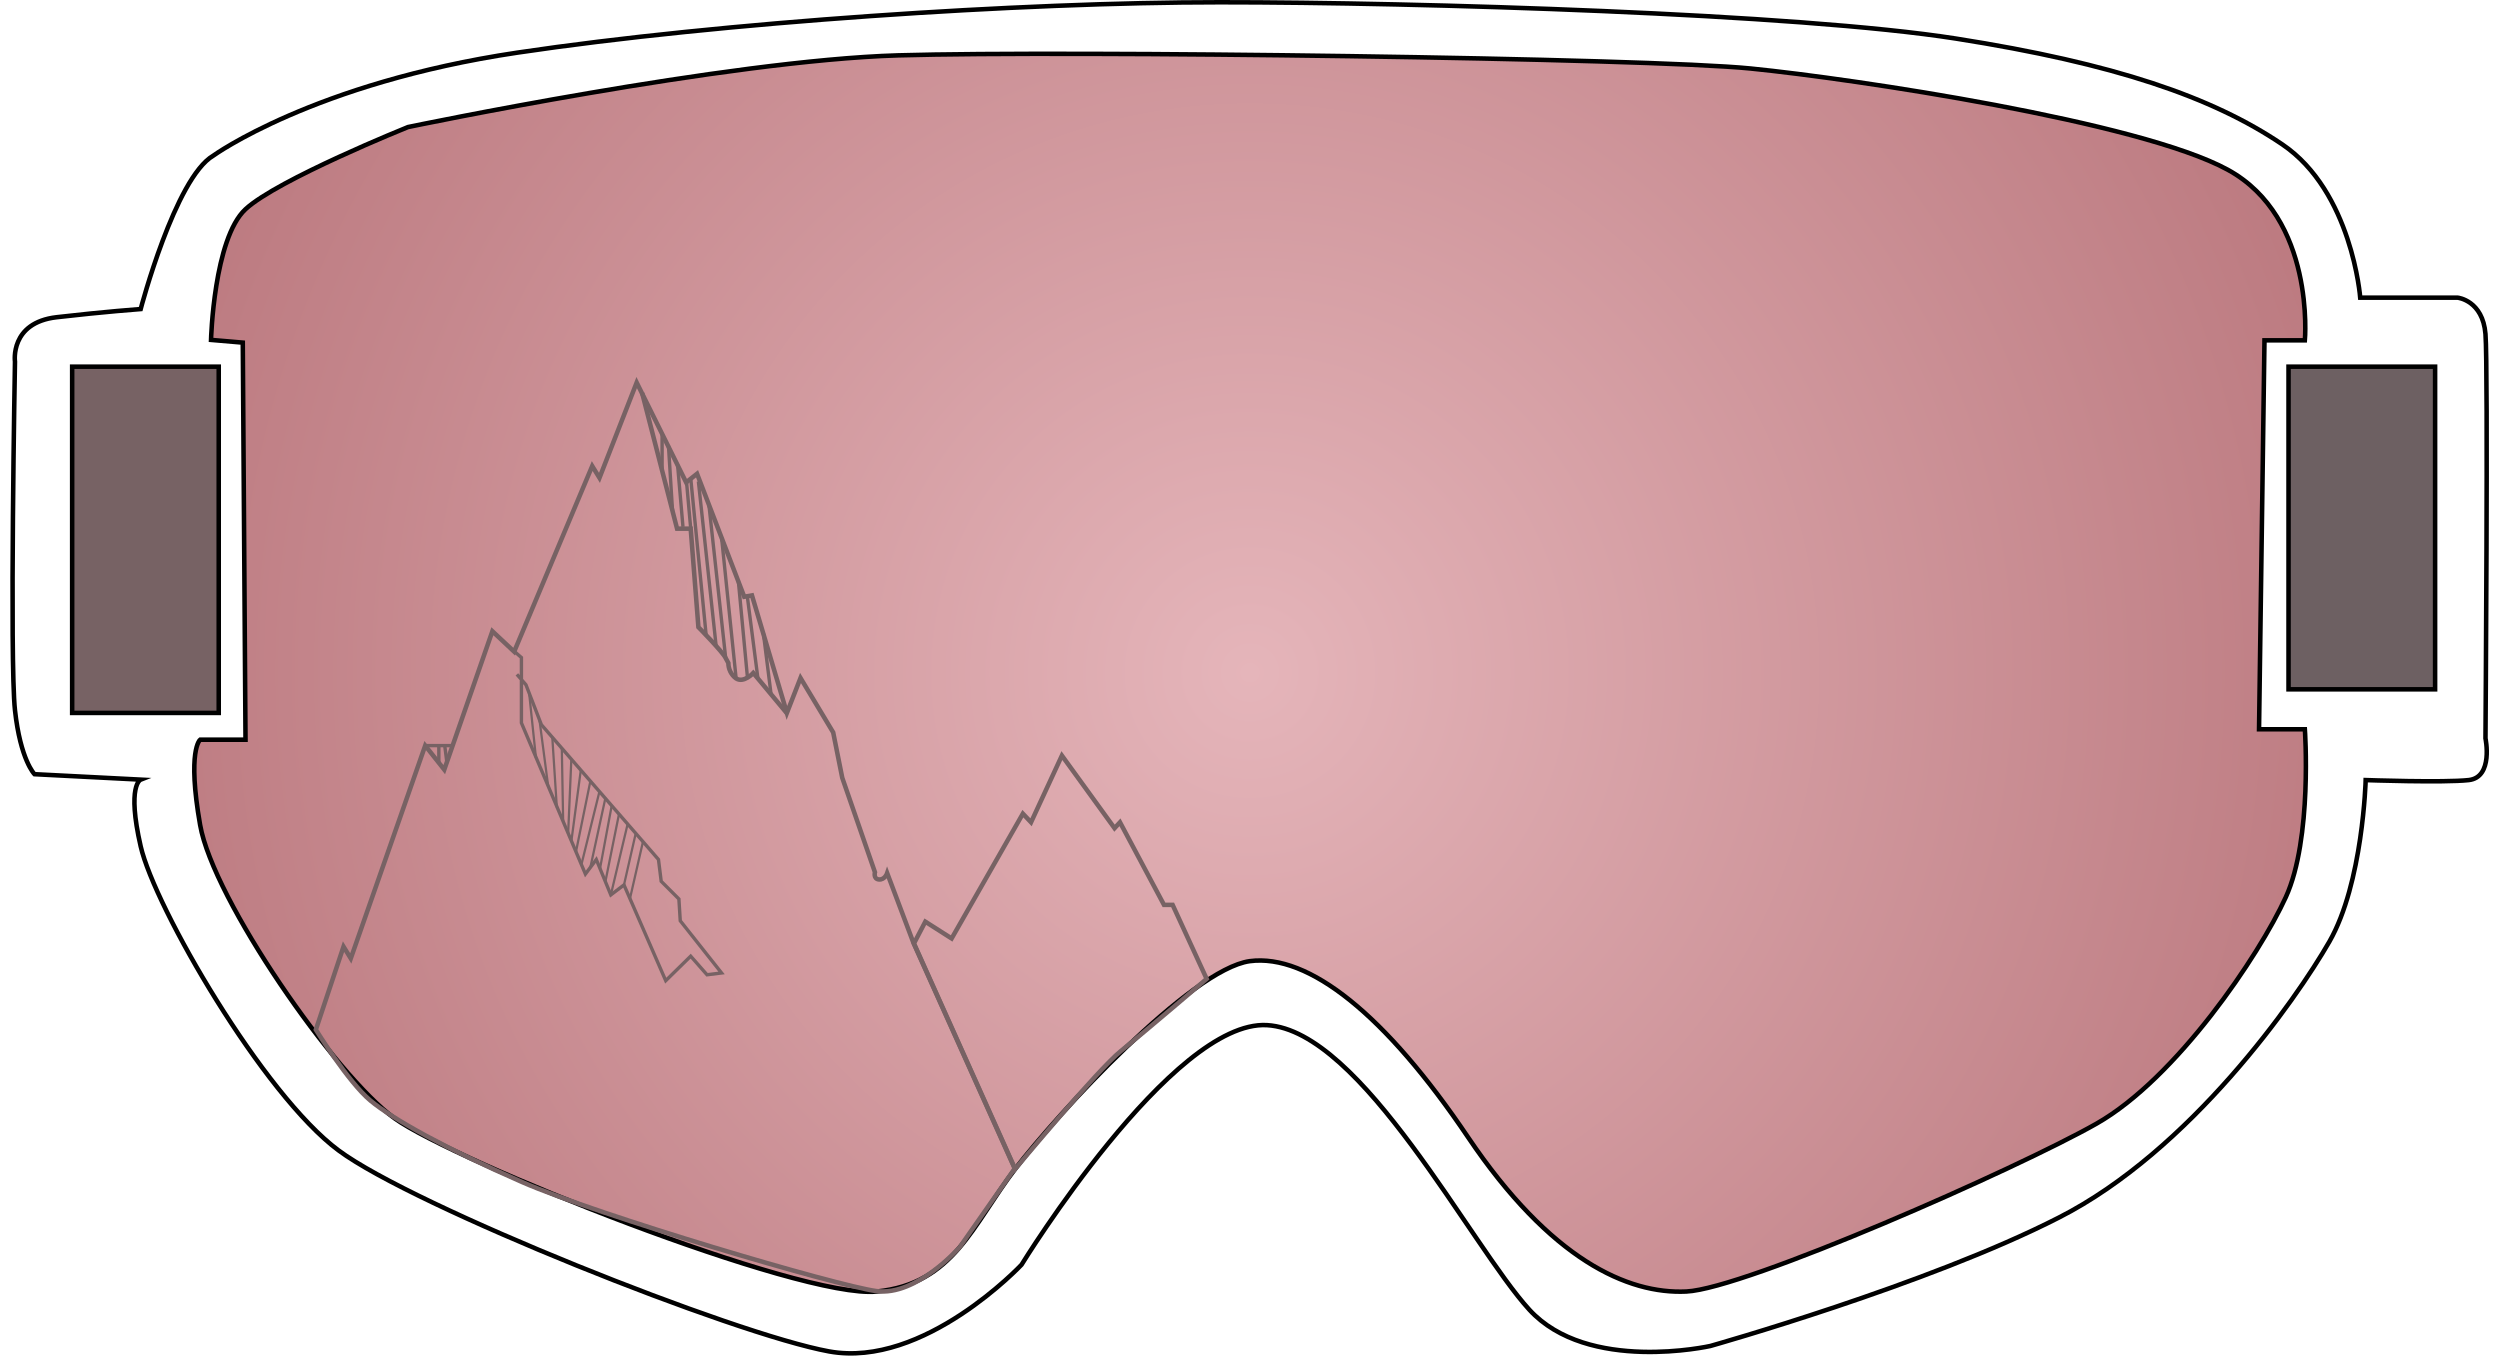
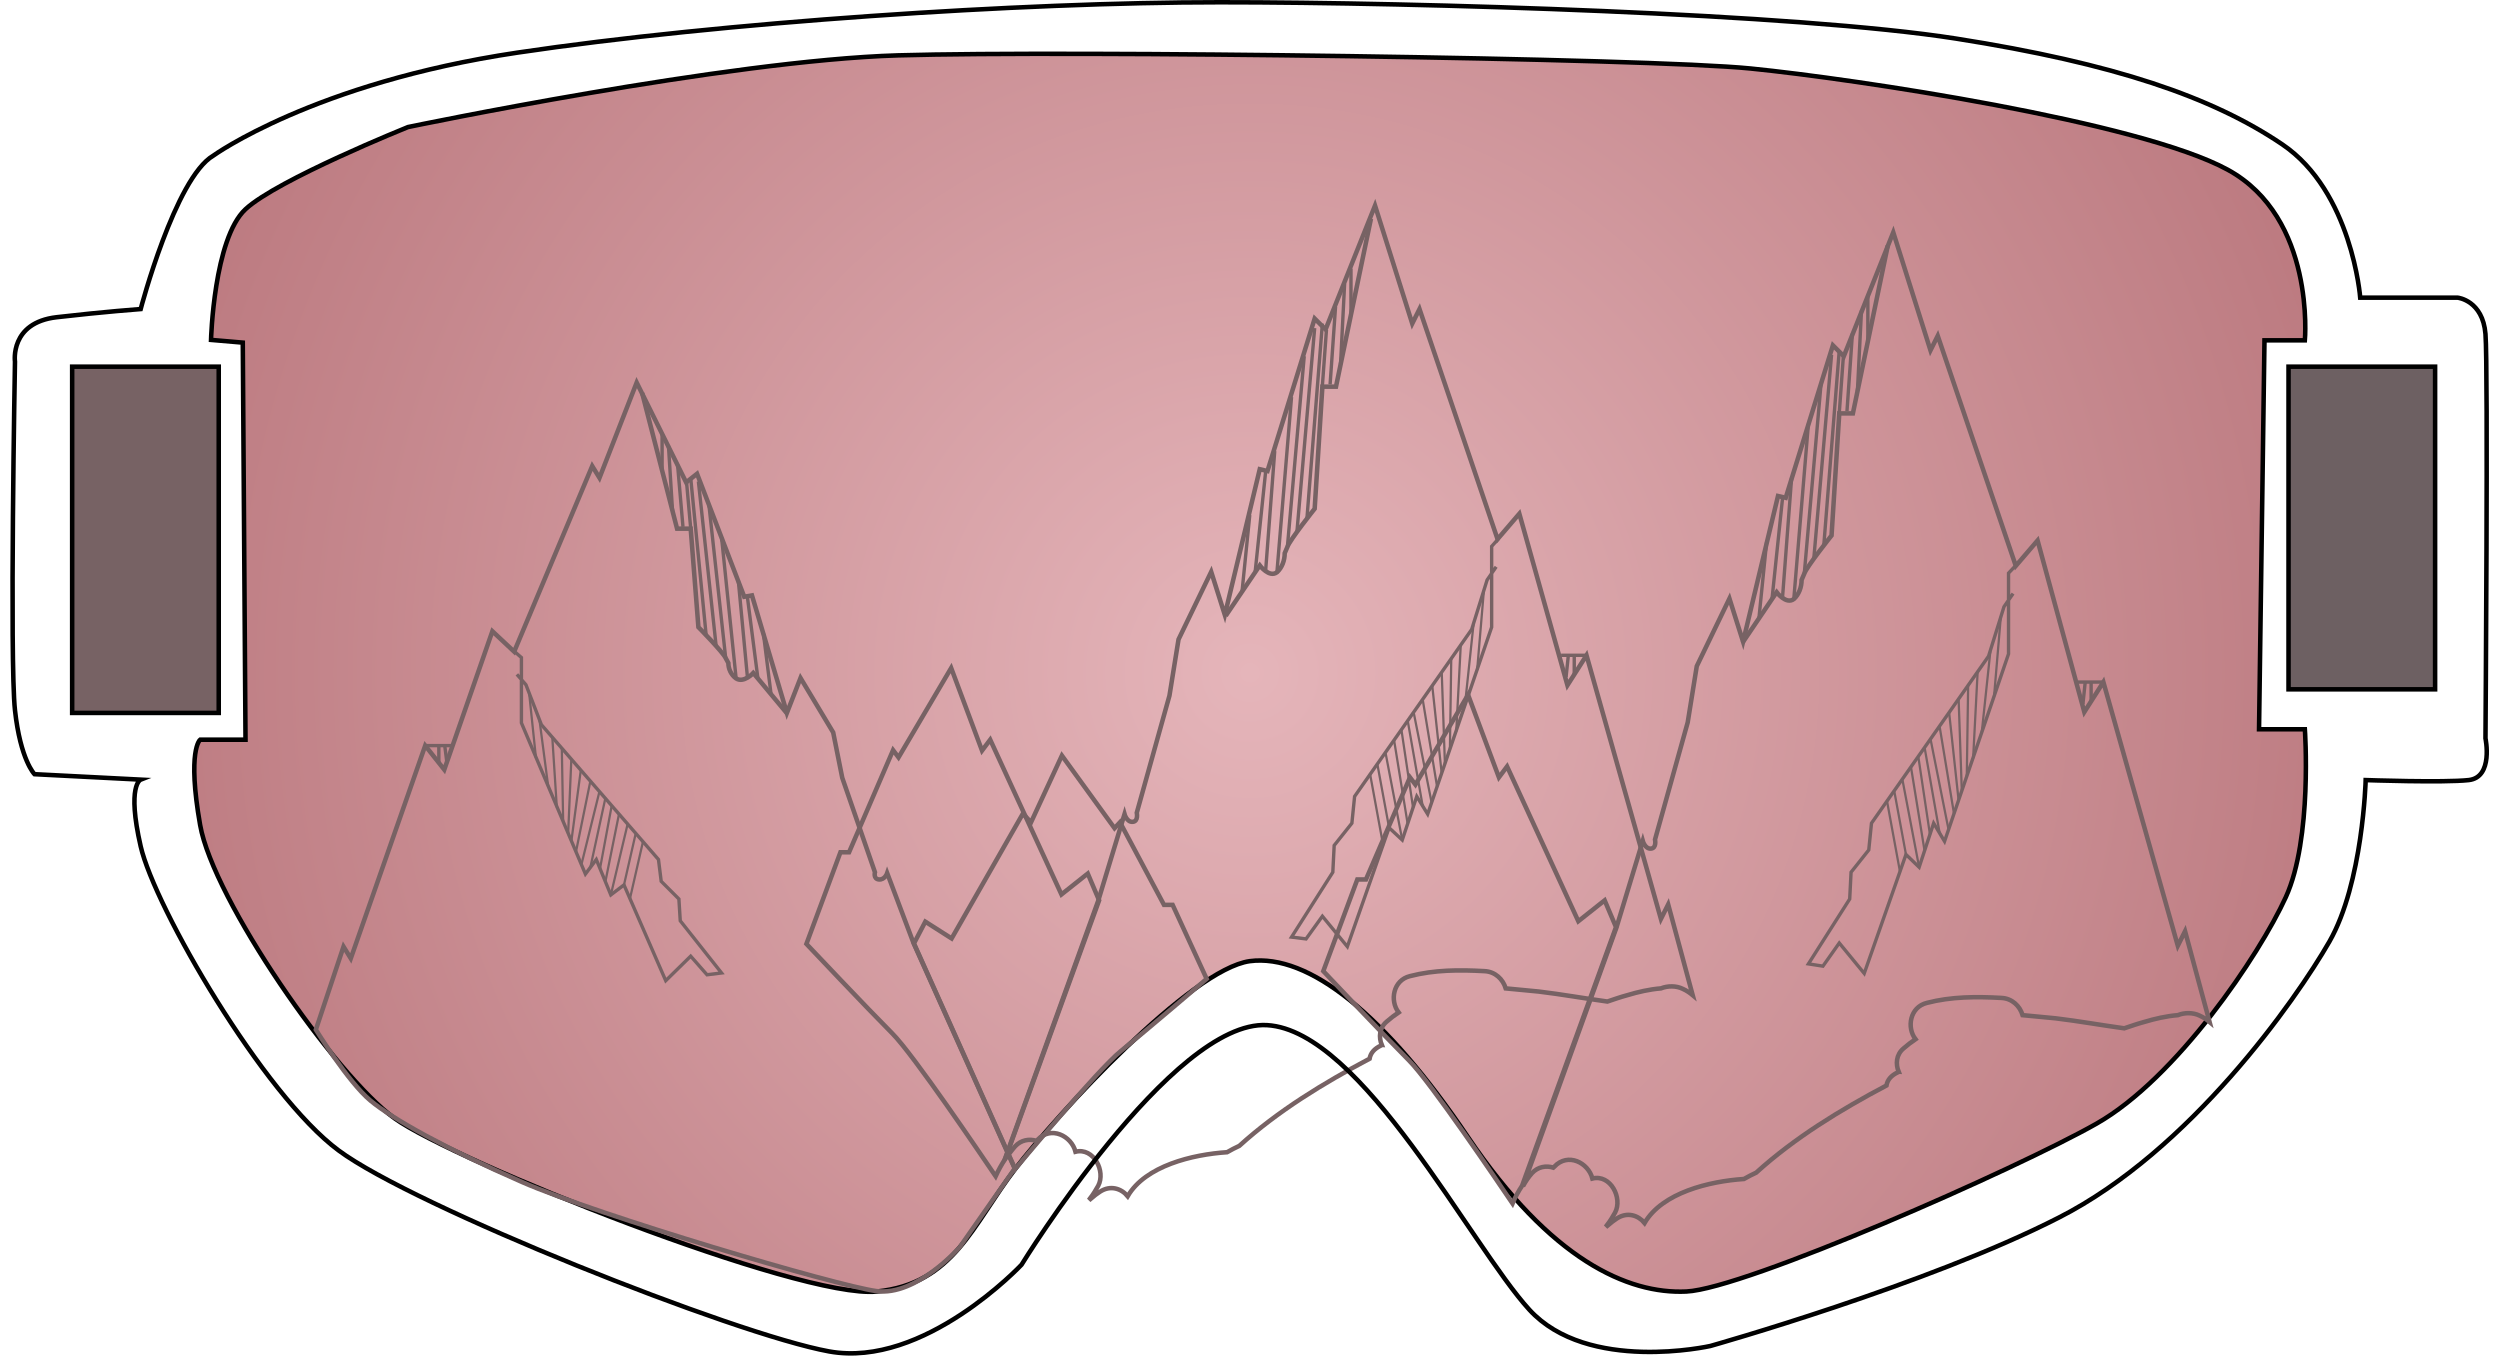
<svg xmlns="http://www.w3.org/2000/svg" version="1.1" id="Lager_1" x="0px" y="0px" viewBox="0 0 550.9 298.9" style="enable-background:new 0 0 550.9 298.9;" xml:space="preserve">
  <style type="text/css">
- 	.st0{fill:none;stroke:#000000;stroke-miterlimit:10;}
- 	.st1{fill:url(#SVGID_1_);stroke:#000000;stroke-miterlimit:10;}
- 	.st2{fill:#6D6062;stroke:#000000;stroke-miterlimit:10;}
- 	.st3{fill:#776264;stroke:#000000;stroke-miterlimit:10;}
- 	.st4{fill:none;stroke:#776264;stroke-miterlimit:10;}
- 	.st5{fill:none;stroke:#776264;stroke-width:0.75;stroke-miterlimit:10;}
- 	.st6{fill:none;stroke:#776264;stroke-width:0.5;stroke-miterlimit:10;}
+ 	.st0{fill:url(#SVGID_1_);stroke:#000000;stroke-miterlimit:10;}
+ 	.st1{fill:#6D6062;stroke:#000000;stroke-miterlimit:10;}
+ 	.st2{fill:#776264;stroke:#000000;stroke-miterlimit:10;}
+ 	.st3{fill:none;stroke:#776264;stroke-miterlimit:10;}
+ 	.st4{fill:none;stroke:#776264;stroke-width:0.75;stroke-miterlimit:10;}
+ 	.st5{fill:none;stroke:#776264;stroke-width:0.5;stroke-miterlimit:10;}
+ 	.st6{fill:none;stroke:#000000;stroke-miterlimit:10;}
</style>
  <g id="Lager_2_1_">
-     <path class="st0" d="M47,34.3c0,0,22.1-16,67-22.7S225.1,0.5,268.8,0.5S396,3,431,8.5c35,5.5,56.5,12.9,71.9,23.3   s17.2,33.8,17.2,33.8h21.5c0,0,5.5,0.6,6.1,8s0,89.1,0,89.1s1.8,8.6-3.7,9.2s-22.7,0-22.7,0s-0.6,22.7-8,35.6s-30.7,46.1-59.6,60.8   c-28.9,14.8-76.8,28.3-76.8,28.3s-27,6.1-39.9-8s-36.9-61.5-57.8-62.7c-20.9-1.2-54.1,52.8-54.1,52.8s-21.5,22.9-42.4,19.1   s-91.6-32-108.1-44.3c-16.6-12.3-40.5-53.5-43.6-67s0-14.7,0-14.7l-23.4-1.2c0,0-3.1-3.1-4.3-14.1s0-76.8,0-76.8s-1.2-8.6,9.2-9.8   S31,68.1,31,68.1S38.6,39.2,47,34.3z" />
-     <radialGradient id="SVGID_1_" cx="293.591" cy="79.841" r="250.916" gradientTransform="matrix(1 0 0 -1 -18.14 228.0698)" gradientUnits="userSpaceOnUse">
+     <radialGradient id="SVGID_1_" cx="293.609" cy="762.083" r="250.886" gradientTransform="matrix(1 0 0 1 -18.14 -613.8201)" gradientUnits="userSpaceOnUse">
      <stop offset="0" style="stop-color:#E5B5BA" />
      <stop offset="1" style="stop-color:#BC7A80" />
    </radialGradient>
-     <path class="st1" d="M89.9,28c0,0,70.4-14.7,108-15.8s165,0.6,187.9,2.9s85.7,11.7,105.1,22.3c19.4,10.6,17,37.6,17,37.6H499   l-1.2,85.7h10.1c0,0,1.7,24.1-4.2,37s-24.1,39.9-41.7,49.9c-17.6,10-77.5,36.4-90.4,37c-12.9,0.6-29.9-7-48.1-34   c-18.2-27-35.1-40.5-48.1-38.8c-13,1.8-42.3,33.5-51.7,45.8c-9.4,12.3-13.5,25.3-30.5,27s-93.3-28.8-106.3-38.2   S47,198.3,44.1,181.8s0-18.8,0-18.8h10l-0.6-87.5l-7-0.6c0,0,0.6-22.3,7.6-28.8S89.9,28,89.9,28z" />
-     <rect x="504.3" y="80.8" class="st2" width="32.3" height="71.1" />
-     <rect x="15.9" y="80.8" class="st3" width="32.3" height="76.3" />
+     <path class="st0" d="M89.9,28c0,0,70.4-14.7,108-15.8s165,0.6,187.9,2.9s85.7,11.7,105.1,22.3s17,37.6,17,37.6H499l-1.2,85.7h10.1   c0,0,1.7,24.1-4.2,37s-24.1,39.9-41.7,49.9s-77.5,36.4-90.4,37s-29.9-7-48.1-34s-35.1-40.5-48.1-38.8c-13,1.8-42.3,33.5-51.7,45.8   c-9.4,12.3-13.5,25.3-30.5,27s-93.3-28.8-106.3-38.2S47,198.3,44.1,181.8s0-18.8,0-18.8h10l-0.6-87.5l-7-0.6c0,0,0.6-22.3,7.6-28.8   S89.9,28,89.9,28z" />
+     <rect x="504.3" y="80.8" class="st1" width="32.3" height="71.1" />
+     <rect x="15.9" y="80.8" class="st2" width="32.3" height="76.3" />
+   </g>
+   <g id="Lager_3_2_">
+     <path class="st3" d="M223.7,252.6c1.3-1.4,3.1-1.7,4.7-1.2c0.1-0.1,0.1-0.2,0.2-0.2c3-3.2,7.5-0.9,8.4,2.6c4-1,6.7,4.3,5,7.5   c-0.5,0.9-1.1,1.9-1.8,2.8c0,0,0.1,0.1,0.1,0.1c0.8-0.7,1.5-1.2,2.1-1.6c2.3-1.5,4.7-0.7,6.1,1c3.9-6.7,14.3-9.2,21.9-9.7   c0.9-0.5,1.8-1,2.7-1.4c8.5-7.7,18.5-13.8,28.7-19.2c0.2-1.2,1-2.2,2.5-2.9c0.1,0,0.1-0.1,0.2-0.1c-0.7-1.7-0.6-3.8,1.1-5.2   c0.8-0.7,1.7-1.4,2.6-2c-2-2.6-1.2-7.1,2.5-8c5.4-1.4,10.9-1.4,16.4-1.1c2.4,0.1,4.1,1.8,4.7,3.8c2.4,0.2,4.9,0.5,7.3,0.7   c5,0.6,10,1.5,15.1,2.2c1.5-0.5,2.9-1,4.4-1.4c2.3-0.7,4.9-1.3,7.4-1.5c1.5-0.6,3.4-0.6,4.8,0.1c0.9,0.4,1.6,0.9,2.2,1.4l-5.4-20   l-1.6,3.2l-16.4-58.1l-4.2,6.6l-10.6-37.8l-4.8,5.6l-17.2-50.7l-1.6,3.2l-8.2-26l-10.9,27.3l-2.4-2.4l-10.4,33.6l-1.7-0.4   l-7.7,32.1l-3-9.5l-7.2,14.9l-2,12.4l-7.2,25.8c0,0,0.4,1.9-0.9,2c-1.3,0.1-1.8-1.7-1.8-1.7l-5.8,19.1l-20.6,57   C222.3,254.4,222.9,253.5,223.7,252.6z" />
+     <path class="st3" d="M221.5,255.4l20.7-57l-2.5-5.9l-5.8,4.6L218.2,163l-1.8,2.4l-6.8-18.2L198,166.9l-1.2-1.6l-9.7,22.5h-1.9   l-7.5,20.2c0,0,13.7,14.5,18.9,19.7c4.7,4.7,19.8,27.1,22.8,31.5C220,257.9,220.7,256.6,221.5,255.4z" />
+     <path class="st3" d="M270.1,135.7l7.5-11.1c0,0,2.1,2.8,3.8,1.5c1.1-1,1.7-2.6,1.7-4.2l0.6-1.4c0.5-1.5,6-8.4,6-8.4l1.7-26.9h3   l7.7-37" />
+     <line class="st4" x1="293.1" y1="84.7" x2="294.3" y2="67.6" />
+     <line class="st4" x1="291.4" y1="85" x2="292.3" y2="72.7" />
+     <line class="st4" x1="288" y1="114.2" x2="291.4" y2="71.3" />
+     <line class="st4" x1="285.8" y1="117.1" x2="289.7" y2="72.3" />
+     <line class="st4" x1="283.7" y1="120.4" x2="287.4" y2="78.5" />
+     <line class="st4" x1="281.4" y1="125.9" x2="284.6" y2="87.5" />
+     <line class="st4" x1="278.9" y1="125.7" x2="280.9" y2="99.4" />
+     <line class="st4" x1="276.6" y1="125.9" x2="278.9" y2="103.9" />
+     <line class="st4" x1="273.7" y1="130.3" x2="275.4" y2="113.5" />
+     <line class="st4" x1="295.4" y1="80.3" x2="296.3" y2="62.5" />
+     <line class="st4" x1="297.7" y1="69.4" x2="297.7" y2="59.2" />
+     <line class="st4" x1="344" y1="144.4" x2="349.8" y2="144.4" />
+     <line class="st4" x1="346.9" y1="148.8" x2="346.9" y2="144.4" />
+     <line class="st4" x1="345.1" y1="149.2" x2="345.6" y2="144.4" />
+     <polyline class="st4" points="329.7,124.9 327.7,127.8 324.3,138.7 298.5,175.5 297.9,181.4 294,186.3 293.7,192.2 284.6,206.5    287.8,206.9 291.4,201.9 296.9,208.6 306.1,182.4 309,185.1 312.2,175.5 314.6,179.4 328.7,138.2 328.7,127.7 328.7,125.9    328.7,124.4 328.7,121.2 328.7,120.4 330.2,118.7  " />
+     <line class="st5" x1="325.5" y1="147.7" x2="327" y2="130" />
+     <line class="st5" x1="322.8" y1="155.5" x2="324.7" y2="137.6" />
+     <line class="st5" x1="320.9" y1="161.2" x2="321.9" y2="142" />
+     <line class="st5" x1="319.5" y1="165.2" x2="319.8" y2="145.1" />
+     <line class="st5" x1="318.4" y1="168.3" x2="317.7" y2="148.1" />
+     <line class="st5" x1="317.7" y1="170.5" x2="315.6" y2="151" />
+     <line class="st5" x1="316.7" y1="173.5" x2="313.5" y2="154.1" />
+     <line class="st5" x1="315.5" y1="177" x2="311.5" y2="156.9" />
+     <line class="st5" x1="313.5" y1="177.6" x2="310.2" y2="158.8" />
+     <line class="st5" x1="311.4" y1="178.1" x2="308.8" y2="160.7" />
+     <line class="st5" x1="310.2" y1="181.6" x2="307.2" y2="163.1" />
+     <line class="st5" x1="309" y1="185.1" x2="305.3" y2="165.8" />
+     <line class="st5" x1="306.1" y1="182.4" x2="303.5" y2="168.3" />
+     <line class="st5" x1="304.8" y1="186.3" x2="301.9" y2="170.5" />
  </g>
  <g id="Lager_3">
-     <path class="st4" d="M69.6,226.9l6.1-18.3l1.6,2.6l16.4-46.9l4.2,5.3l10.6-30.5l4.8,4.5l17.2-40.9l1.6,2.6l8.2-21l10.9,22l2.4-1.9   l10.4,27.1l1.7-0.3l7.7,25.9l3-7.7l7.2,12l2,10l7.2,20.8c0,0-0.4,1.5,0.9,1.6s1.8-1.4,1.8-1.4l5.8,15.4l22.3,49.7l-12.1,17.3   c0,0-9.5,10.9-18.4,9.7s-61.3-16.7-78-24c-16.7-7.3-28.6-13.9-33.5-18S69.6,226.9,69.6,226.9z" />
-     <path class="st4" d="M265.9,215.7l-7.5-16.3h-1.9l-9.7-18.2l-1.2,1.3l-11.6-16l-6.8,14.7l-1.8-1.9l-15.7,27.5l-5.8-3.7l-2.5,4.8   l22.3,49.7c0,0,18.1-21.8,23.3-26S265.9,215.7,265.9,215.7z" />
-     <path class="st4" d="M141.5,86.6l7.7,29.9h3l1.7,21.7c0,0,5.5,5.6,6,6.8l0.6,1.1c0,1.3,0.6,2.6,1.7,3.4c1.7,1.1,3.8-1.2,3.8-1.2   l7.5,9" />
-     <line class="st5" x1="149.3" y1="102.3" x2="150.5" y2="116.1" />
-     <line class="st5" x1="151.3" y1="106.4" x2="152.2" y2="116.4" />
-     <line class="st5" x1="152.2" y1="105.3" x2="155.6" y2="139.9" />
-     <line class="st5" x1="153.9" y1="106.1" x2="157.8" y2="142.3" />
-     <line class="st5" x1="156.2" y1="111.1" x2="159.9" y2="144.9" />
-     <line class="st5" x1="159" y1="118.4" x2="162.2" y2="149.4" />
-     <line class="st5" x1="162.7" y1="128" x2="164.7" y2="149.2" />
-     <line class="st5" x1="164.7" y1="131.6" x2="167" y2="149.4" />
-     <line class="st5" x1="168.2" y1="139.4" x2="169.9" y2="152.9" />
-     <line class="st5" x1="147.3" y1="98.2" x2="148.2" y2="112.6" />
-     <line class="st5" x1="145.9" y1="95.5" x2="145.9" y2="103.8" />
-     <line class="st5" x1="93.8" y1="164.3" x2="99.6" y2="164.3" />
-     <line class="st5" x1="96.7" y1="164.3" x2="96.7" y2="167.9" />
-     <line class="st5" x1="98" y1="164.3" x2="98.5" y2="168.2" />
-     <polyline class="st5" points="113.4,143.6 114.9,144.9 114.9,145.6 114.9,148.2 114.9,149.4 114.9,150.8 114.9,159.3 129,192.6    131.4,189.4 134.6,197.2 137.5,195 146.7,216.1 152.2,210.7 155.8,214.8 159,214.4 149.9,202.9 149.6,198.1 145.7,194.2    145.1,189.4 119.3,159.7 115.9,150.9 113.9,148.6  " />
-     <line class="st6" x1="116.6" y1="152.7" x2="118.1" y2="167" />
-     <line class="st6" x1="118.9" y1="158.8" x2="120.8" y2="173.3" />
-     <line class="st6" x1="121.7" y1="162.4" x2="122.7" y2="177.9" />
-     <line class="st6" x1="123.8" y1="164.9" x2="124.1" y2="181.1" />
-     <line class="st6" x1="125.9" y1="167.3" x2="125.2" y2="183.6" />
-     <line class="st6" x1="128" y1="169.6" x2="125.9" y2="185.4" />
-     <line class="st6" x1="130.1" y1="172.1" x2="126.9" y2="187.8" />
-     <line class="st6" x1="132.1" y1="174.4" x2="128.1" y2="190.6" />
-     <line class="st6" x1="133.4" y1="175.9" x2="130.1" y2="191.1" />
-     <line class="st6" x1="134.8" y1="177.5" x2="132.2" y2="191.5" />
-     <line class="st6" x1="136.4" y1="179.4" x2="133.4" y2="194.3" />
-     <line class="st6" x1="138.3" y1="181.6" x2="134.6" y2="197.2" />
-     <line class="st6" x1="140.1" y1="183.6" x2="137.5" y2="195" />
-     <line class="st6" x1="141.7" y1="185.4" x2="138.8" y2="198.1" />
+     <path class="st3" d="M69.6,226.9l6.1-18.3l1.6,2.6l16.4-46.9l4.2,5.3l10.6-30.5l4.8,4.5l17.2-40.9l1.6,2.6l8.2-21l10.9,22l2.4-1.9   l10.4,27.1l1.7-0.3l7.7,25.9l3-7.7l7.2,12l2,10l7.2,20.8c0,0-0.4,1.5,0.9,1.6s1.8-1.4,1.8-1.4l5.8,15.4l22.3,49.7l-12.1,17.3   c0,0-9.5,10.9-18.4,9.7s-61.3-16.7-78-24c-16.7-7.3-28.6-13.9-33.5-18S69.6,226.9,69.6,226.9z" />
+     <path class="st3" d="M265.9,215.7l-7.5-16.3h-1.9l-9.7-18.2l-1.2,1.3l-11.6-16l-6.8,14.7l-1.8-1.9l-15.7,27.5l-5.8-3.7l-2.5,4.8   l22.3,49.7c0,0,18.1-21.8,23.3-26S265.9,215.7,265.9,215.7z" />
+     <path class="st3" d="M141.5,86.6l7.7,29.9h3l1.7,21.7c0,0,5.5,5.6,6,6.8l0.6,1.1c0,1.3,0.6,2.6,1.7,3.4c1.7,1.1,3.8-1.2,3.8-1.2   l7.5,9" />
+     <line class="st4" x1="149.3" y1="102.3" x2="150.5" y2="116.1" />
+     <line class="st4" x1="151.3" y1="106.4" x2="152.2" y2="116.4" />
+     <line class="st4" x1="152.2" y1="105.3" x2="155.6" y2="139.9" />
+     <line class="st4" x1="153.9" y1="106.1" x2="157.8" y2="142.3" />
+     <line class="st4" x1="156.2" y1="111.1" x2="159.9" y2="144.9" />
+     <line class="st4" x1="159" y1="118.4" x2="162.2" y2="149.4" />
+     <line class="st4" x1="162.7" y1="128" x2="164.7" y2="149.2" />
+     <line class="st4" x1="164.7" y1="131.6" x2="167" y2="149.4" />
+     <line class="st4" x1="168.2" y1="139.4" x2="169.9" y2="152.9" />
+     <line class="st4" x1="147.3" y1="98.2" x2="148.2" y2="112.6" />
+     <line class="st4" x1="145.9" y1="95.5" x2="145.9" y2="103.8" />
+     <line class="st4" x1="93.8" y1="164.3" x2="99.6" y2="164.3" />
+     <line class="st4" x1="96.7" y1="164.3" x2="96.7" y2="167.9" />
+     <line class="st4" x1="98" y1="164.3" x2="98.5" y2="168.2" />
+     <polyline class="st4" points="113.4,143.6 114.9,144.9 114.9,145.6 114.9,148.2 114.9,149.4 114.9,150.8 114.9,159.3 129,192.6    131.4,189.4 134.6,197.2 137.5,195 146.7,216.1 152.2,210.7 155.8,214.8 159,214.4 149.9,202.9 149.6,198.1 145.7,194.2    145.1,189.4 119.3,159.7 115.9,150.9 113.9,148.6  " />
+     <line class="st5" x1="116.6" y1="152.7" x2="118.1" y2="167" />
+     <line class="st5" x1="118.9" y1="158.8" x2="120.8" y2="173.3" />
+     <line class="st5" x1="121.7" y1="162.4" x2="122.7" y2="177.9" />
+     <line class="st5" x1="123.8" y1="164.9" x2="124.1" y2="181.1" />
+     <line class="st5" x1="125.9" y1="167.3" x2="125.2" y2="183.6" />
+     <line class="st5" x1="128" y1="169.6" x2="125.9" y2="185.4" />
+     <line class="st5" x1="130.1" y1="172.1" x2="126.9" y2="187.8" />
+     <line class="st5" x1="132.1" y1="174.4" x2="128.1" y2="190.6" />
+     <line class="st5" x1="133.4" y1="175.9" x2="130.1" y2="191.1" />
+     <line class="st5" x1="134.8" y1="177.5" x2="132.2" y2="191.5" />
+     <line class="st5" x1="136.4" y1="179.4" x2="133.4" y2="194.3" />
+     <line class="st5" x1="138.3" y1="181.6" x2="134.6" y2="197.2" />
+     <line class="st5" x1="140.1" y1="183.6" x2="137.5" y2="195" />
+     <line class="st5" x1="141.7" y1="185.4" x2="138.8" y2="198.1" />
  </g>
+   <g id="Lager_3_1_">
+     <path class="st3" d="M337.6,258.5c1.3-1.4,3.1-1.7,4.7-1.2c0.1-0.1,0.1-0.2,0.2-0.2c3-3.2,7.5-0.9,8.4,2.6c4-1,6.7,4.3,5,7.5   c-0.5,0.9-1.1,1.9-1.8,2.8c0,0,0.1,0.1,0.1,0.1c0.8-0.7,1.5-1.2,2.1-1.6c2.3-1.5,4.7-0.7,6.1,1c3.9-6.7,14.3-9.2,21.9-9.7   c0.9-0.5,1.8-1,2.7-1.4c8.5-7.7,18.5-13.8,28.7-19.2c0.2-1.2,1-2.2,2.5-2.9c0.1,0,0.1-0.1,0.2-0.1c-0.7-1.7-0.6-3.8,1.1-5.2   c0.8-0.7,1.7-1.4,2.6-2c-2-2.6-1.2-7.1,2.5-8c5.4-1.4,10.9-1.4,16.4-1.1c2.4,0.1,4.1,1.8,4.7,3.8c2.4,0.2,4.9,0.5,7.3,0.7   c5,0.6,10,1.5,15.1,2.2c1.5-0.5,2.9-1,4.4-1.4c2.3-0.7,4.9-1.3,7.4-1.5c1.5-0.6,3.4-0.6,4.8,0.1c0.9,0.4,1.6,0.9,2.2,1.4l-5.4-20   l-1.6,3.2l-16.4-58.1l-4.2,6.6L449,119.1l-4.8,5.6L427,74l-1.6,3.2l-8.2-26l-10.9,27.3l-2.4-2.4l-10.4,33.6l-1.7-0.4l-7.7,32.1   l-3-9.5l-7.2,14.9l-2,12.4l-7.2,25.8c0,0,0.4,1.9-0.9,2c-1.3,0.1-1.8-1.7-1.8-1.7l-5.8,19.1l-20.6,57   C336.2,260.3,336.8,259.4,337.6,258.5z" />
+     <path class="st3" d="M335.4,261.3l20.7-57l-2.5-5.9l-5.8,4.6l-15.7-34.1l-1.8,2.4l-6.8-18.2l-11.6,19.8l-1.2-1.6l-9.7,22.5h-1.9   l-7.5,20.2c0,0,13.7,14.5,18.9,19.7c4.7,4.7,19.8,27.1,22.8,31.5C333.9,263.8,334.6,262.5,335.4,261.3z" />
+     <path class="st3" d="M384,141.6l7.5-11.1c0,0,2.1,2.8,3.8,1.5c1.1-1,1.7-2.6,1.7-4.2l0.6-1.4c0.5-1.5,6-8.4,6-8.4l1.7-26.9h3   l7.7-37" />
+     <line class="st4" x1="407" y1="90.6" x2="408.2" y2="73.5" />
+     <line class="st4" x1="405.3" y1="91" x2="406.2" y2="78.6" />
+     <line class="st4" x1="401.9" y1="120.1" x2="405.3" y2="77.2" />
+     <line class="st4" x1="399.7" y1="123" x2="403.6" y2="78.2" />
+     <line class="st4" x1="397.6" y1="126.3" x2="401.3" y2="84.4" />
+     <line class="st4" x1="395.3" y1="131.8" x2="398.5" y2="93.4" />
+     <line class="st4" x1="392.8" y1="131.6" x2="394.8" y2="105.3" />
+     <line class="st4" x1="390.5" y1="131.8" x2="392.8" y2="109.8" />
+     <line class="st4" x1="387.6" y1="136.2" x2="389.3" y2="119.4" />
+     <line class="st4" x1="409.3" y1="86.2" x2="410.2" y2="68.4" />
+     <line class="st4" x1="411.6" y1="75.3" x2="411.6" y2="65.1" />
+     <line class="st4" x1="457.9" y1="150.3" x2="463.7" y2="150.3" />
+     <line class="st4" x1="460.8" y1="154.8" x2="460.8" y2="150.3" />
+     <line class="st4" x1="459" y1="155.1" x2="459.5" y2="150.3" />
+     <polyline class="st4" points="443.6,130.8 441.6,133.7 438.2,144.6 412.4,181.4 411.8,187.3 407.9,192.2 407.6,198.1 398.5,212.4    401.7,212.9 405.3,207.8 410.8,214.5 420,188.3 422.9,191.1 426.1,181.4 428.5,185.4 442.6,144.1 442.6,133.6 442.6,131.8    442.6,130.4 442.6,127.1 442.6,126.3 444.1,124.7  " />
+     <line class="st5" x1="439.4" y1="153.6" x2="440.9" y2="135.9" />
+     <line class="st5" x1="436.7" y1="161.4" x2="438.6" y2="143.5" />
+     <line class="st5" x1="434.8" y1="167.1" x2="435.8" y2="147.9" />
+     <line class="st5" x1="433.4" y1="171.1" x2="433.7" y2="151" />
+     <line class="st5" x1="432.3" y1="174.2" x2="431.6" y2="154" />
+     <line class="st5" x1="431.6" y1="176.4" x2="429.5" y2="156.9" />
+     <line class="st5" x1="430.6" y1="179.4" x2="427.4" y2="160" />
+     <line class="st5" x1="429.4" y1="182.9" x2="425.4" y2="162.8" />
+     <line class="st5" x1="427.4" y1="183.5" x2="424.1" y2="164.7" />
+     <line class="st5" x1="425.3" y1="184" x2="422.7" y2="166.6" />
+     <line class="st5" x1="424.1" y1="187.5" x2="421.1" y2="169" />
+     <line class="st5" x1="422.9" y1="191.1" x2="419.2" y2="171.7" />
+     <line class="st5" x1="420" y1="188.3" x2="417.4" y2="174.2" />
+     <line class="st5" x1="418.7" y1="192.2" x2="415.8" y2="176.4" />
+   </g>
+   <path class="st6" d="M47,34.3c0,0,22.1-16,67-22.7S225.1,0.5,268.8,0.5S396,3,431,8.5s56.5,12.9,71.9,23.3s17.2,33.8,17.2,33.8h21.5  c0,0,5.5,0.6,6.1,8s0,89.1,0,89.1s1.8,8.6-3.7,9.2s-22.7,0-22.7,0s-0.6,22.7-8,35.6s-30.7,46.1-59.6,60.8  c-28.9,14.8-76.8,28.3-76.8,28.3s-27,6.1-39.9-8s-36.9-61.5-57.8-62.7s-54.1,52.8-54.1,52.8s-21.5,22.9-42.4,19.1  s-91.6-32-108.1-44.3C58,241.2,34.1,200,31,186.5s0-14.7,0-14.7l-23.4-1.2c0,0-3.1-3.1-4.3-14.1s0-76.8,0-76.8s-1.2-8.6,9.2-9.8  S31,68.1,31,68.1S38.6,39.2,47,34.3z" />
</svg>
